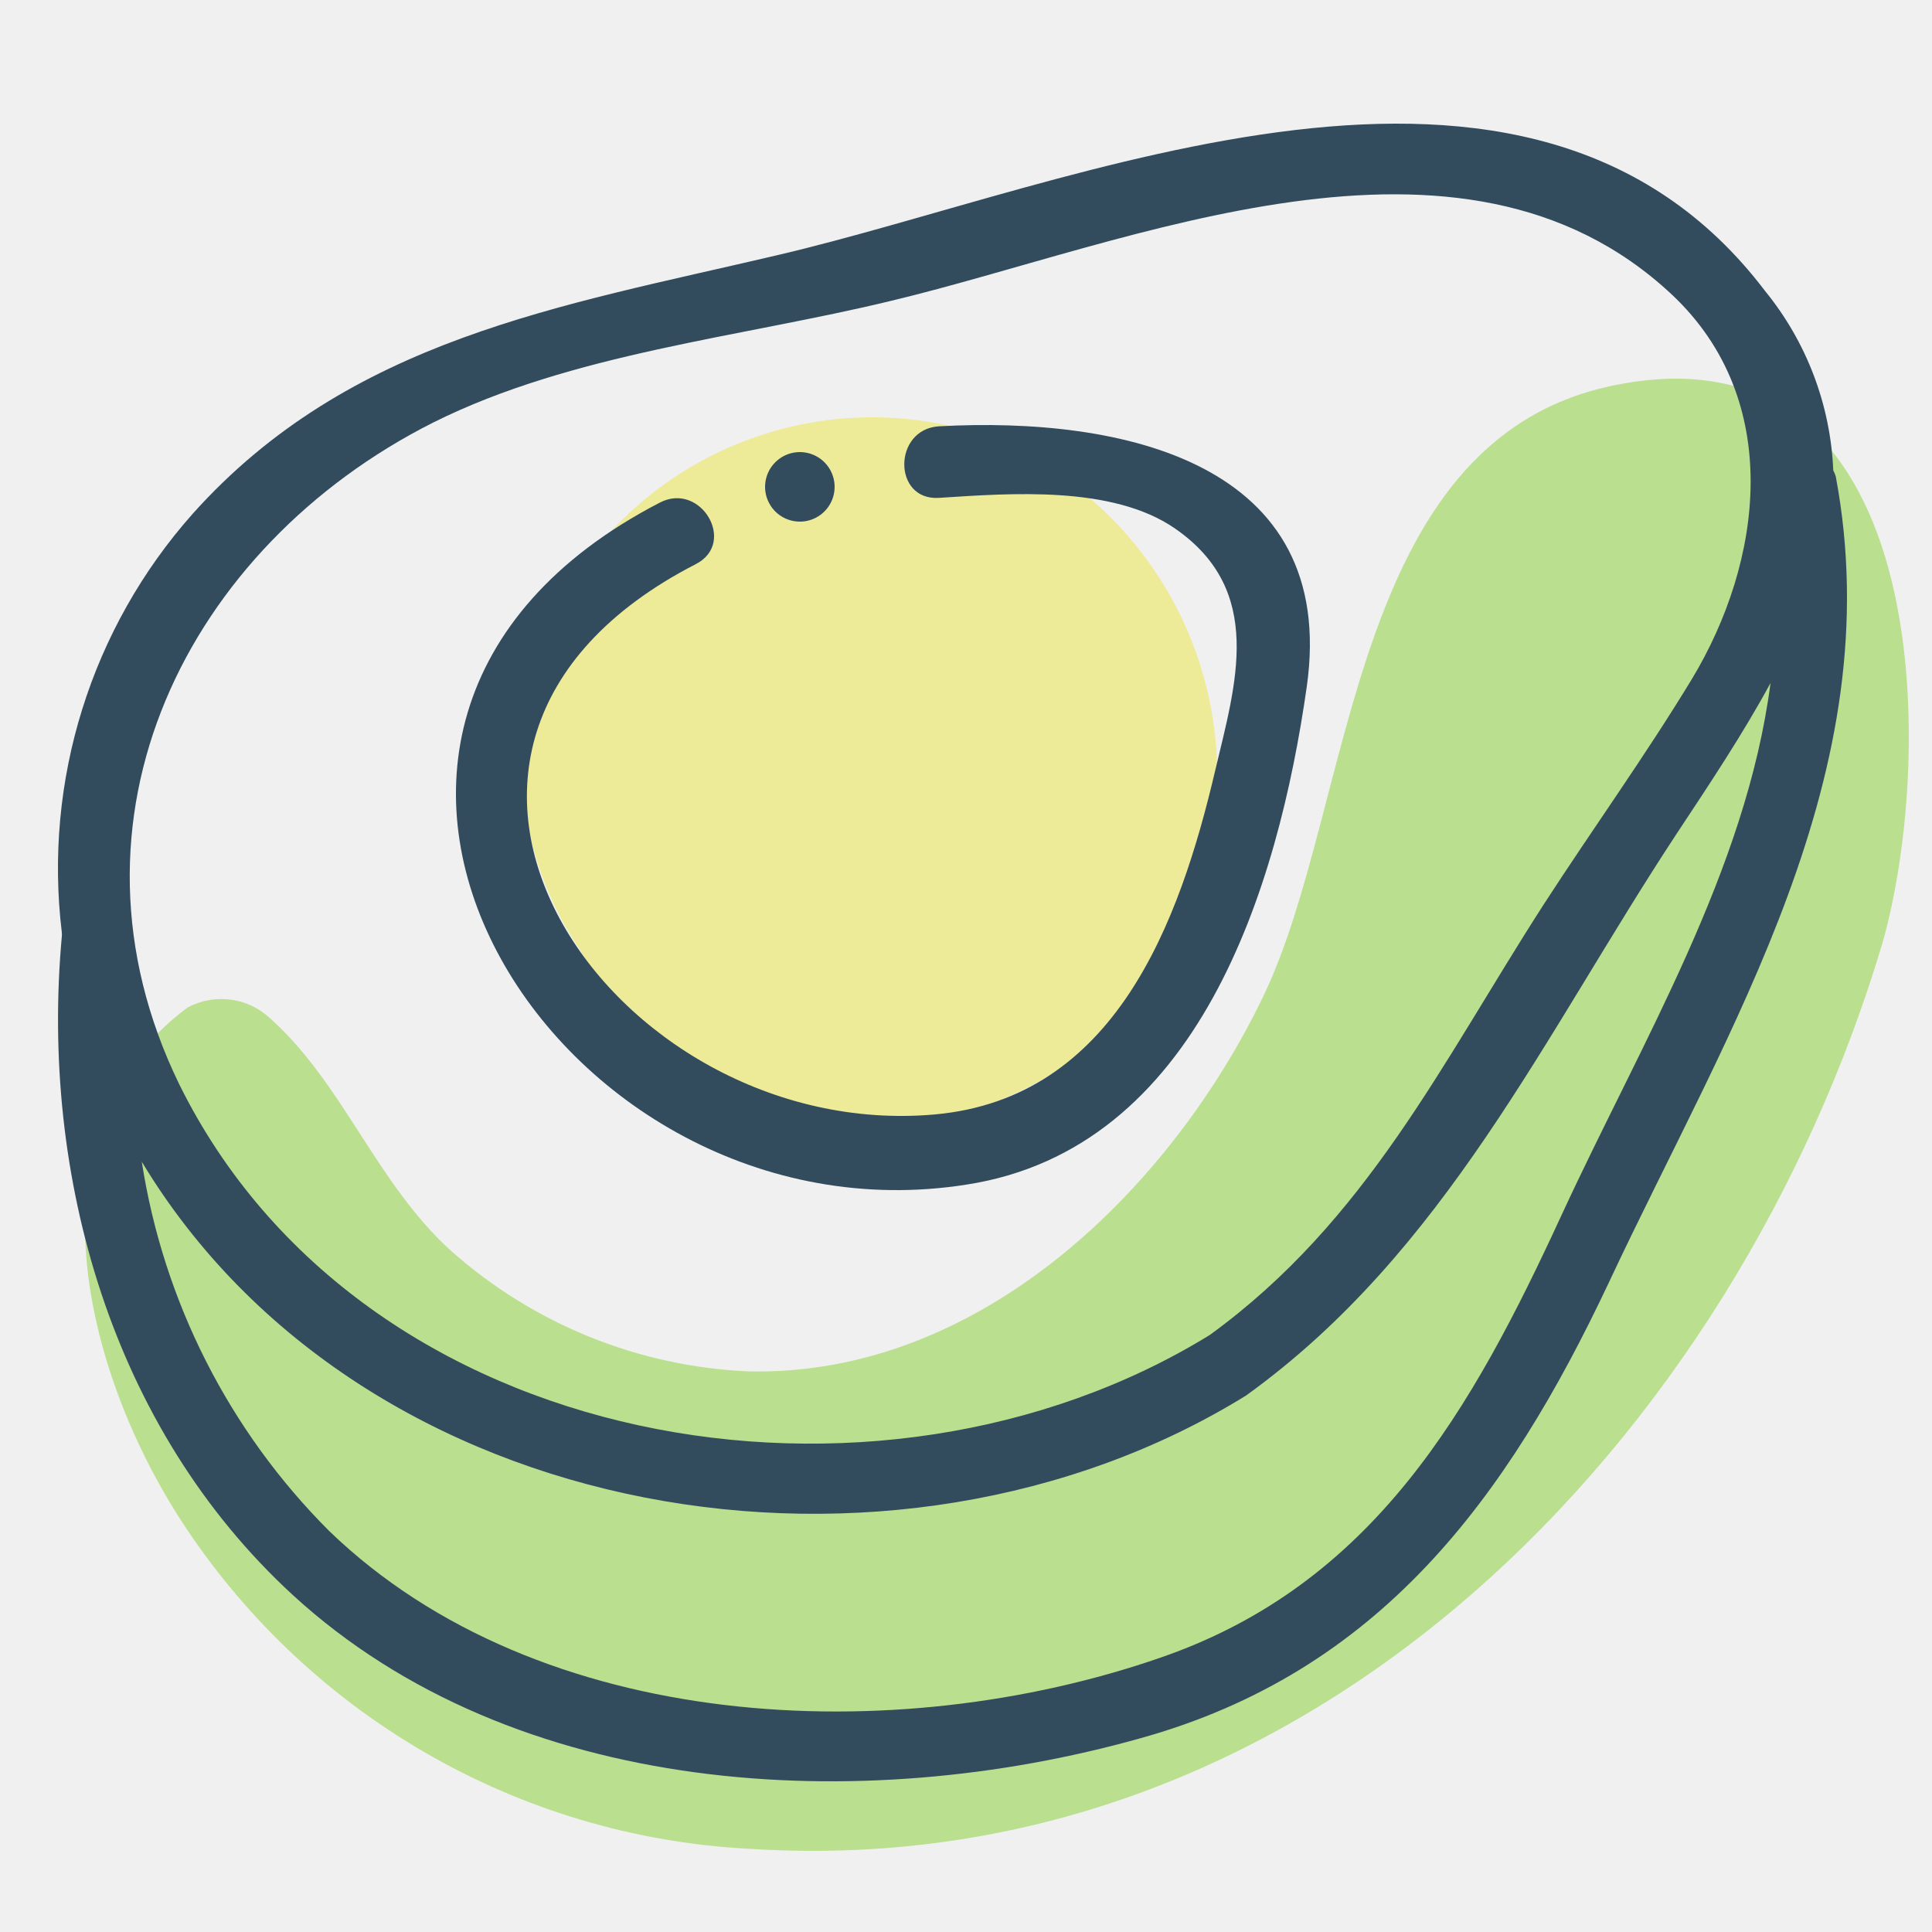
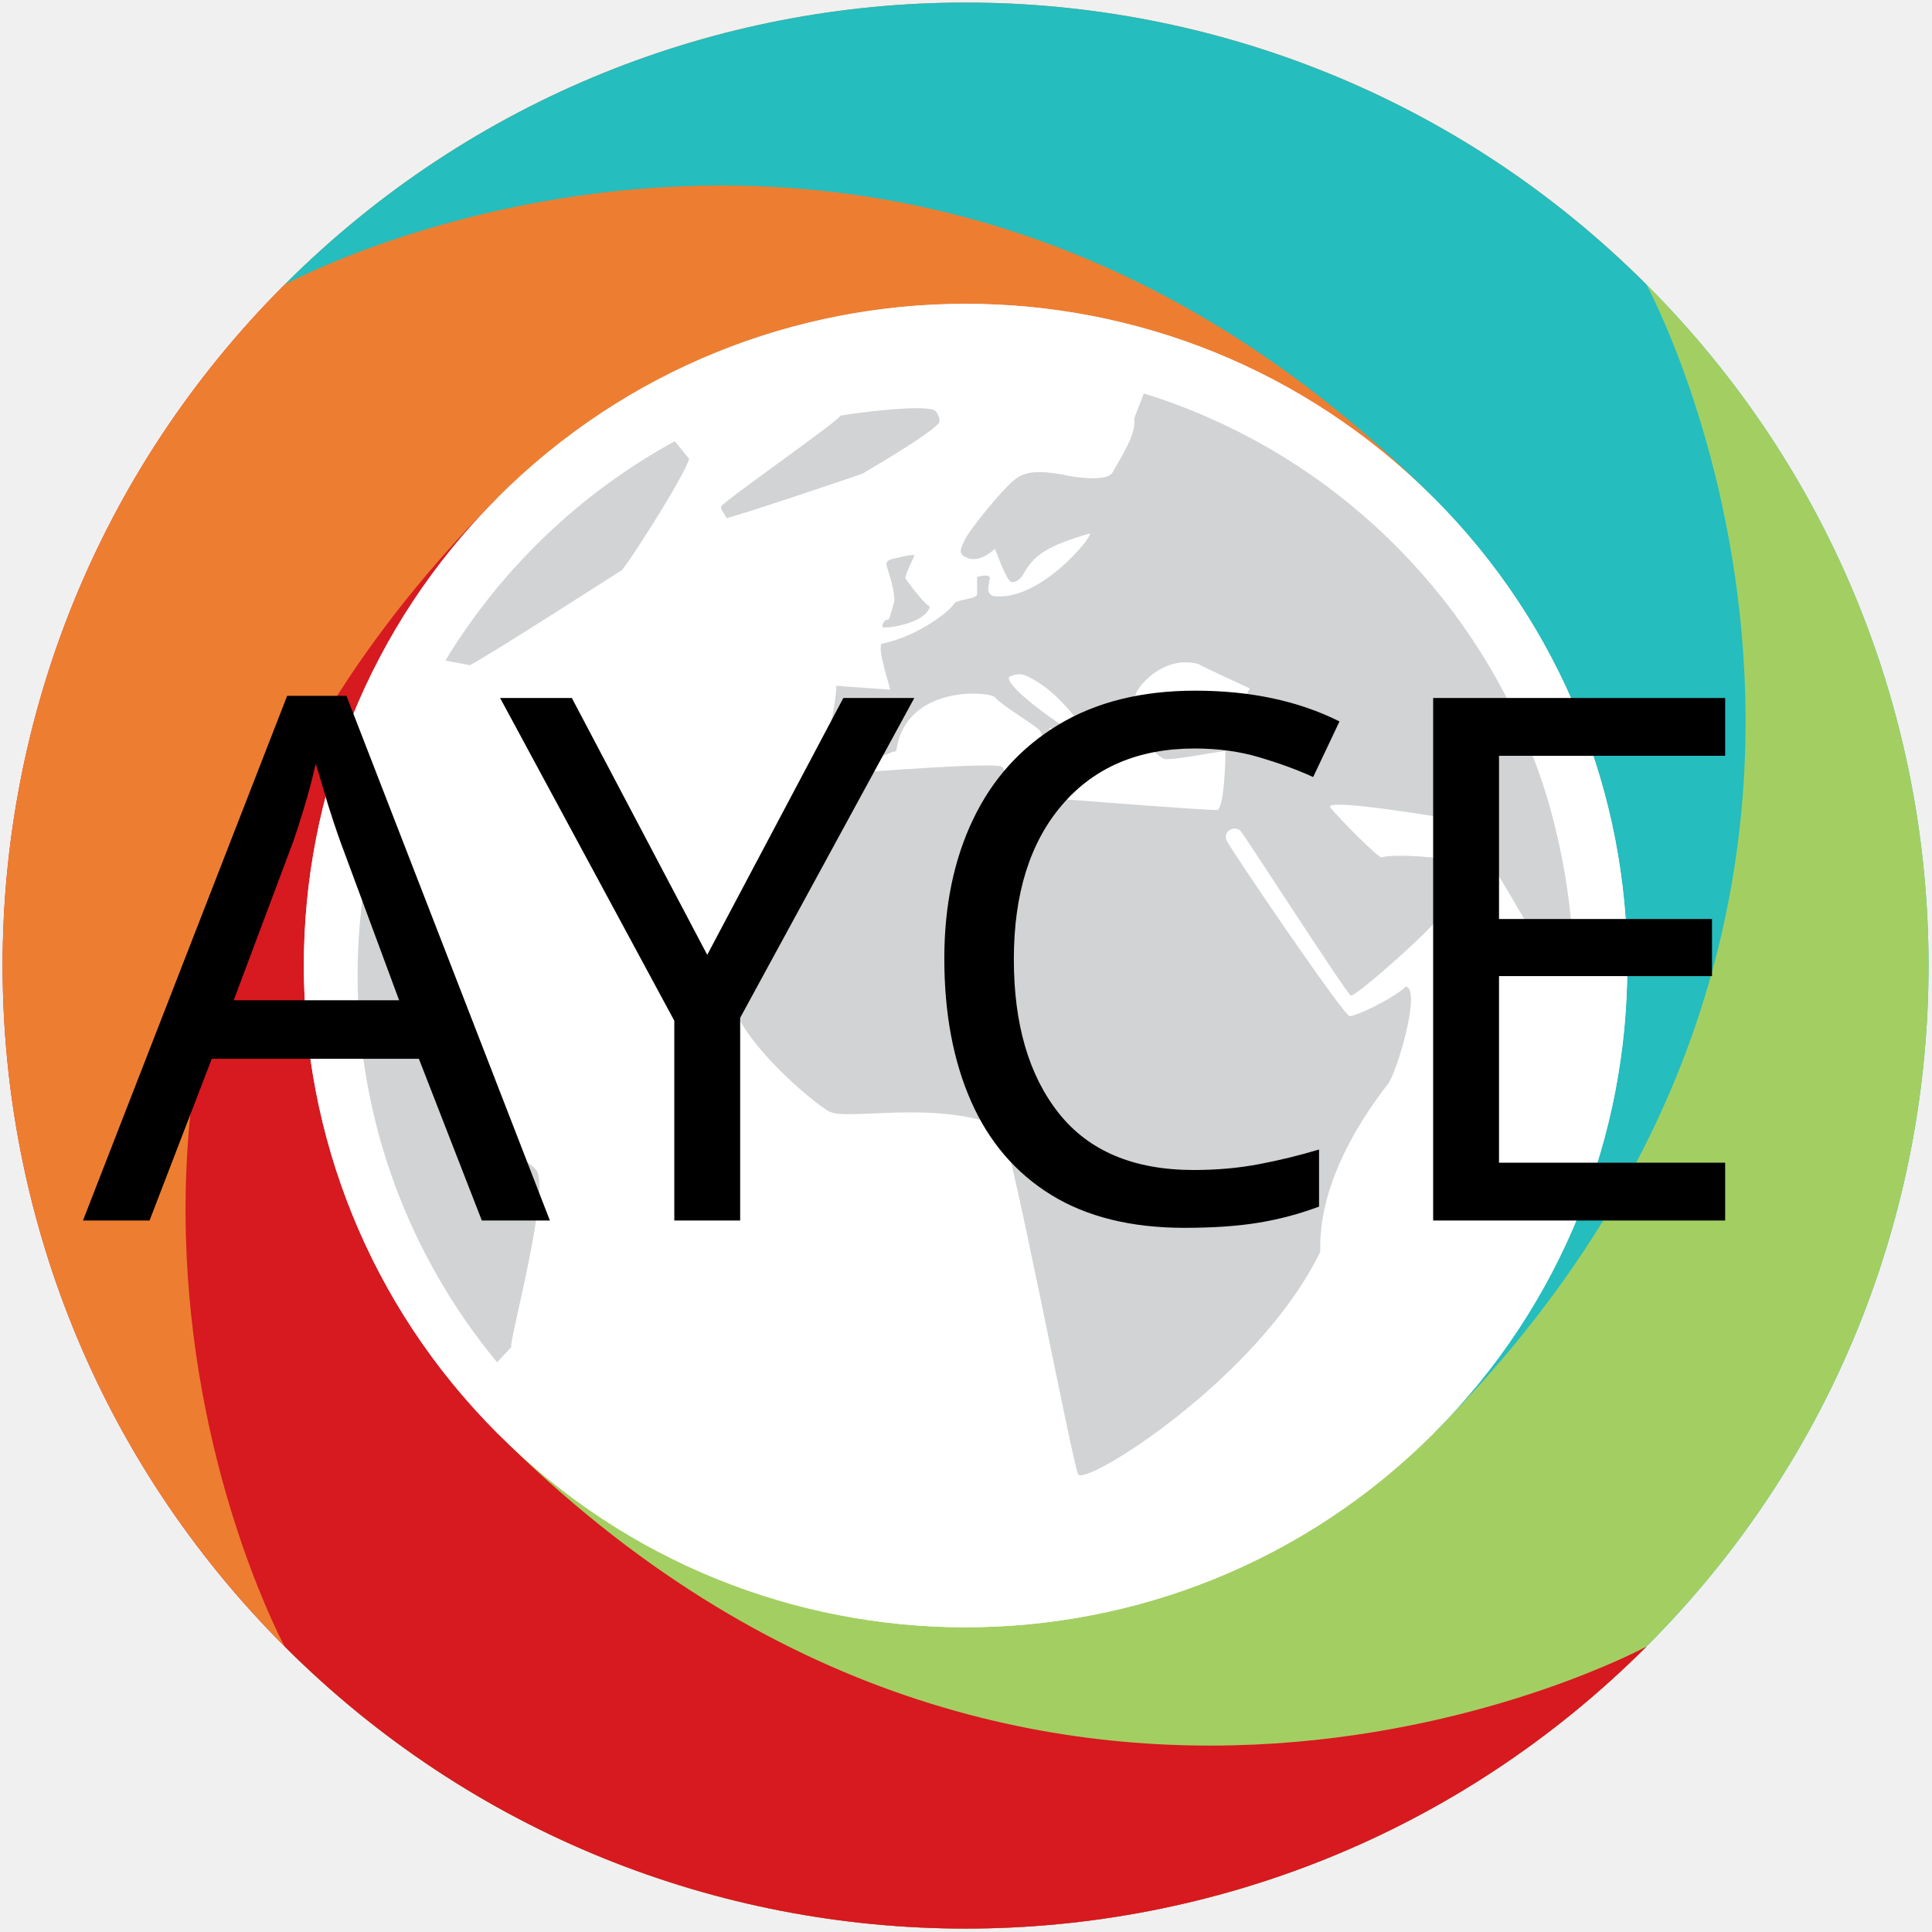
- <svg xmlns="http://www.w3.org/2000/svg" width="500px" height="500px" viewBox="0 0 500 500" version="1.1">
-   <style>
-       @media (prefers-color-scheme: dark) {
-       .makedark { fill: #324C5E }
-       .makelight { fill: #A8DBFF }
-       }
-     </style>
-   <g id="favicon" stroke="none" stroke-width="1" fill="none" fill-rule="evenodd">
-     <g id="Avocado" transform="translate(14.5, 32)" fill-rule="nonzero">
-       <path d="M240.415,80.74 C204.671,68.822 165.297,79.841 140.852,108.605 C115.78,138.572 113.662,181.634 135.67,213.935 C154.125,246.761 191.247,264.275 228.201,257.591 C269.479,249.226 299.484,213.283 300.468,171.023 C301.507,131.202 277.453,95.04 240.415,80.74 L240.415,80.74 Z" id="Path" fill="#EBE53F" opacity="0.5" />
-       <path d="M402.532,67.871 C334.208,82.365 336.152,176.484 312.451,225.819 C288.751,275.155 239.498,324.304 179.135,322.91 C150.682,321.668 123.518,310.646 102.201,291.693 C82.759,274.04 74.427,248.582 55.355,231.487 C49.535,226.088 40.938,225.005 33.969,228.792 C-8.34,260.382 7.121,321.703 31.562,360.26 C64.156,411.332 119.333,443.448 179.691,446.481 C325.505,455.772 434.843,338.798 472.616,212.254 C486.688,163.197 486.133,50.126 402.532,67.871 Z" id="Path" fill="#83ce2c" opacity="0.5" />
-       <path class="makelight" d="M235.633,274.574 C295.645,265.313 316.268,197.891 323.699,145.658 C331.874,87.59 275.858,75.736 228.48,78.329 C216.59,79.07 216.497,97.592 228.48,96.851 C247.06,95.647 273.349,93.61 289.513,104.723 C312.923,120.838 305.306,145.01 300.011,167.329 C290.721,206.967 274,252.254 227.366,256.422 C143.759,263.831 72.972,161.587 165.589,113.985 C176.273,108.521 166.89,92.591 156.3,98.055 C44.359,155.938 129.36,291.337 235.633,274.574 Z" id="Path-dark" fill="#324C5E" />
-       <path class="makelight" d="M196.503,102.059 C199.764,100.44 201.728,97.015 201.479,93.383 C201.23,89.752 198.817,86.627 195.365,85.469 C191.914,84.31 188.104,85.344 185.713,88.09 C183.322,90.835 182.821,94.75 184.443,98.009 C186.657,102.456 192.054,104.268 196.503,102.059 L196.503,102.059 Z" id="Path-dark" fill="#324C5E" />
-       <path class="makelight" d="M460.597,91.309 C460.437,90.762 460.219,90.233 459.947,89.732 C459.23,72.767 453.046,56.489 442.318,43.329 C381.081,-37.412 263.988,16.044 186.236,34.141 C130.566,47.227 75.916,55.672 35.37,100.961 C9.073,130.57 -3.259,170.041 1.504,209.358 C1.532,209.667 1.532,209.977 1.504,210.286 C-4.156,272.28 14.401,337.708 61.256,380.77 C118.689,433.483 208.504,438.124 280.504,417.892 C342.483,400.723 375.514,355.805 401.772,300.122 C432.854,233.766 474.978,168.06 460.597,91.309 Z M97.535,77.389 C133.535,59.384 177.236,55.301 216.205,45.835 C278.184,30.986 363.452,-7.064 418.195,44.257 C447.236,71.542 441.762,113.304 423.298,143.837 C411.236,163.698 397.597,182.63 384.978,202.119 C358.628,243.046 339.236,283.974 298.597,313.486 C212.586,366.478 79.164,344.483 31.844,248.522 C-1.465,180.032 33.885,109.499 97.535,77.389 Z M389.617,282.489 C366.514,332.604 341.092,377.986 285.793,397.011 C217.225,420.769 125.184,416.778 70.72,364.25 C44.802,338.354 27.804,304.872 22.194,268.661 C79.349,363.508 217.04,385.41 307.968,329.17 C359.555,292.048 385.164,235.808 419.308,183.929 C427.844,171.029 436.566,157.944 443.71,144.765 C437.401,193.303 410.308,237.664 389.617,282.489 Z" id="Shape-dark" fill="#324C5E" />
+ <svg xmlns="http://www.w3.org/2000/svg" width="100%" height="100%" viewBox="0 0 792 792" version="1.1" xml:space="preserve" style="fill-rule:evenodd;clip-rule:evenodd;stroke-linejoin:round;stroke-miterlimit:2;">
+   <g transform="matrix(1,0,0,1,-3083,-4566)">
+     <g id="All" transform="matrix(1,0,0,1,944,494)">
+       <rect x="-944" y="-494" width="12878" height="5605" style="fill:none;" />
+       <g id="Ring-AYCE" transform="matrix(0.665826,0,0,0.693836,-690.093,1168.3)">
+         <rect x="4249" y="4185" width="1189" height="1141" style="fill:none;" />
+         <g transform="matrix(1,0,0,1,-31.2895,-30.0263)">
+           <g transform="matrix(1.50189,0,0,1.44126,-1023.15,-1378.37)">
+             <g transform="matrix(4.16667,0,0,4.16667,3647.88,4151.74)">
+               <path d="M0,96.994C37,133.996 96.989,133.995 133.987,96.993C133.987,96.993 74.324,129.403 20.958,76.035C-4.468,50.608 -4.469,9.384 20.956,-16.043L-0.002,-37.002C-37.001,0 -37,59.992 0,96.994" style="fill:rgb(215,25,32);fill-rule:nonzero;" />
+             </g>
+             <g transform="matrix(4.16667,0,0,4.16667,3647.86,4401.69)">
+               <path d="M0,-96.989C-37,-59.99 -36.999,-0.001 0,36.999C0,36.999 -32.408,-22.666 20.958,-76.031C46.383,-101.456 87.605,-101.456 113.03,-76.03L133.988,-96.988C96.988,-133.988 37,-133.988 0,-96.989" style="fill:rgb(237,126,49);fill-rule:nonzero;" />
+             </g>
+             <g transform="matrix(4.16667,0,0,4.16667,4206.14,4401.69)">
+               <path d="M0,-96.988C-37,-133.987 -96.988,-133.987 -133.988,-96.988C-133.988,-96.988 -74.324,-129.395 -20.958,-76.03C4.467,-50.605 4.467,-9.384 -20.958,16.041L0,36.999C36.999,-0 37,-59.989 0,-96.988" style="fill:rgb(37,189,190);fill-rule:nonzero;" />
+             </g>
+             <g transform="matrix(4.16667,0,0,4.16667,4206.14,4151.74)">
+               <path d="M0,96.987C37,59.987 36.999,-0.001 0,-37C0,-37 32.408,22.664 -20.958,76.029C-46.383,101.454 -87.605,101.454 -113.03,76.029L-133.988,96.987C-96.988,133.987 -37,133.987 0,96.987" style="fill:rgb(163,207,98);fill-rule:nonzero;" />
+             </g>
+             <g transform="matrix(2.94635,2.94621,2.94621,-2.94635,3753.27,4368.29)">
+               <path d="M13.949,-49.72C66.276,-49.722 108.695,-7.304 108.694,45.022C108.694,45.022 89.421,-20.083 13.949,-20.08L9.42,-40.597L13.949,-49.72Z" style="fill:rgb(215,25,32);fill-rule:nonzero;" />
+             </g>
+             <g transform="matrix(-2.94628,-2.94628,-2.94628,2.94628,3655.73,4276.74)">
+               <path d="M-46.036,-111.141C-81.992,-111.141 -111.141,-81.992 -111.141,-46.036C-111.141,-10.08 -81.992,19.069 -46.036,19.069C-10.08,19.069 19.069,-10.08 19.069,-46.036C19.069,-81.992 -10.08,-111.141 -46.036,-111.141" style="fill:white;fill-rule:nonzero;" />
+             </g>
+             <g transform="matrix(4.16667,0,0,4.16667,3723.78,4061.77)">
+               <path d="M0,22.036C2.255,20.868 15.014,12.616 14.898,12.732C15.15,12.732 21.089,3.515 21.561,1.766C21.568,1.762 21.574,1.759 21.581,1.755L20.168,0C10.877,5.078 3.075,12.549 -2.405,21.579L0,22.036Z" style="fill:rgb(209,211,212);fill-rule:nonzero;" />
+             </g>
+             <g transform="matrix(4.16667,0,0,4.16667,3902.35,4128.92)">
+               <path d="M0,-2.629C-0.118,-2.845 0.882,-4.77 0.882,-4.896C0.756,-5.022 -0.478,-4.721 -1.148,-4.567C-1.675,-4.445 -2.005,-4.281 -1.817,-3.729C-1.629,-3.177 -0.912,-0.936 -1.133,-0.221C-1.355,0.493 -1.588,1.555 -1.714,1.429C-2.092,1.429 -2.311,1.92 -2.267,2.156C-2.223,2.393 2.042,1.87 2.394,0.132C1.89,0.006 0.118,-2.413 0,-2.629" style="fill:rgb(209,211,212);fill-rule:nonzero;" />
+             </g>
+             <g transform="matrix(4.16667,0,0,4.16667,3828.88,4046.45)">
+               <path d="M0,11.245C0.882,11.119 13.223,6.963 13.475,6.837C13.601,6.711 19.938,3.118 20.945,1.858C21.071,1.732 20.905,0.918 20.527,0.667C19.508,0 12.467,0.918 11.208,1.17C11.46,1.422 -0.467,9.716 -0.504,10.112C-0.54,10.507 0,10.993 0,11.245" style="fill:rgb(209,211,212);fill-rule:nonzero;" />
+             </g>
+             <g transform="matrix(4.16667,0,0,4.16667,3870.84,4196.16)">
+               <path d="M0,33.668C1.824,34.67 10.127,32.531 16.88,35.134C17.762,35.474 23.935,68.159 24.562,69.388C25.189,70.616 42.204,60.09 48.355,47.538C48.512,47.218 47.412,40.797 55.038,30.978C55.919,29.845 58.341,21.671 56.801,21.407C55.416,22.667 51.851,24.348 51.26,24.304C50.668,24.259 39.621,7.994 39.17,7.051C38.719,6.108 40.02,5.476 40.556,6.122C41.092,6.768 51.008,22.163 51.386,22.289C51.89,22.415 59.823,15.362 60.075,14.481C60.201,14.229 61.933,10.304 61.083,9.066C60.825,8.692 55.668,8.31 54.408,8.688C54.156,8.814 50.161,4.818 49.371,3.777C48.581,2.736 61.964,5.036 62.09,5.036C62.961,4.912 71.315,19.634 71.525,20.368L73.295,20.085C73.276,14.361 72.4,8.881 70.905,3.525C65.994,-13.476 53.527,-27.455 37.533,-34.507C35.431,-35.449 33.253,-36.262 31.017,-36.948L30.068,-34.5C30.384,-32.951 28.398,-30.102 27.962,-29.218C27.456,-28.19 24.058,-28.714 23.051,-28.966C21.54,-29.218 19.903,-29.47 18.643,-28.714C17.384,-27.959 13.631,-23.244 13.379,-22.488C13.002,-21.732 12.724,-21.224 13.48,-20.846C14.488,-20.343 15.495,-20.906 16.376,-21.662C16.628,-21.032 17.51,-18.513 18.014,-18.387C18.517,-18.387 18.931,-18.744 19.147,-19.143C20.184,-21.062 21.569,-21.989 25.696,-23.173C26.073,-22.921 20.649,-16.302 16.129,-17.036C15.5,-17.414 15.727,-17.79 15.873,-18.891C15.495,-19.143 15.117,-19.021 14.613,-18.895L14.613,-17.128C14.236,-16.624 12.611,-16.76 12.285,-16.182C11.958,-15.604 8.917,-13.095 5.294,-12.343C4.624,-12.204 6.176,-7.683 6.05,-7.809C4.287,-7.935 2.524,-8.061 0.761,-8.187C0.761,-6.424 -0.246,-2.142 -0.498,-1.89C0.131,-1.261 1.894,-0.757 2.146,-0.631C2.398,-0.505 5.546,-1.261 6.176,-1.639C6.302,-1.764 6.639,-1.612 6.68,-1.89C7.622,-8.273 15.747,-7.683 16.376,-7.054C17.132,-6.172 20.406,-4.283 20.784,-3.779C21.162,-3.276 21.162,-2.394 20.658,-2.016C20.658,-1.764 20.91,-1.764 21.036,-1.764C21.918,-2.016 22.295,-3.402 21.666,-4.031C21.945,-4.072 22.558,-3.828 22.732,-3.491C22.983,-3.365 23.177,-3.905 23.177,-4.157C21.792,-5.039 17.384,-8.187 17.762,-9.069C18.265,-9.32 18.886,-9.426 19.399,-9.194C24.369,-6.949 26.561,-0.609 27.836,-0.883C28.214,-1.513 31.306,-5.906 31.432,-6.032C31.054,-6.41 30.229,-6.537 30.194,-7.205C30.158,-7.874 32.877,-11.31 36.4,-10.328C36.526,-10.202 39.8,-8.691 41.437,-7.935C40.035,-4.827 36.526,-7.18 35.77,-7.054C34.637,-6.928 31.153,-3.177 30.523,-3.051C31.153,-2.548 32.37,-1.261 33,-1.009C33.503,-0.757 38.415,-1.764 39.044,-1.764C39.044,-0.505 38.918,3.525 38.289,4.028C38.037,4.154 16.754,2.517 16.754,2.391C16.628,1.888 17.722,0.24 17.05,-0.225C16.378,-0.69 4.495,0.24 2.398,0.376C-0.479,2.497 -3.616,5.724 -4.938,7.909C-8.802,14.296 -9.834,16.216 -9.858,21.167C-9.882,26.117 -1.262,32.975 0,33.668" style="fill:rgb(209,211,212);fill-rule:nonzero;" />
+             </g>
+             <g transform="matrix(4.16667,0,0,4.16667,3740.89,4256.22)">
+               <path d="M0,42.424C-0.012,42.409 -0.025,42.395 -0.037,42.38C-0.163,41.624 3.741,27.142 2.481,25.127C2.104,24.371 -1.631,22.246 -3.311,20.845C-8.363,16.634 -11.91,1.449 -12.533,-1.37L-14.687,-1.529C-14.986,0.893 -15.149,3.357 -15.149,5.859C-15.149,20.323 -9.994,33.6 -1.424,43.953L0,42.424Z" style="fill:rgb(209,211,212);fill-rule:nonzero;" />
+             </g>
+           </g>
+           <g transform="matrix(1.50189,0,0,1.44126,-4850.73,1958.49)">
+             <text x="6113.7px" y="2066px" style="font-family:'Gilroy-Heavy';font-size:300px;">A<tspan x="6284.7px 6465.9px 6675.3px " y="2066px 2066px 2066px ">YCE</tspan>
+             </text>
+           </g>
+         </g>
+       </g>
    </g>
  </g>
</svg>
